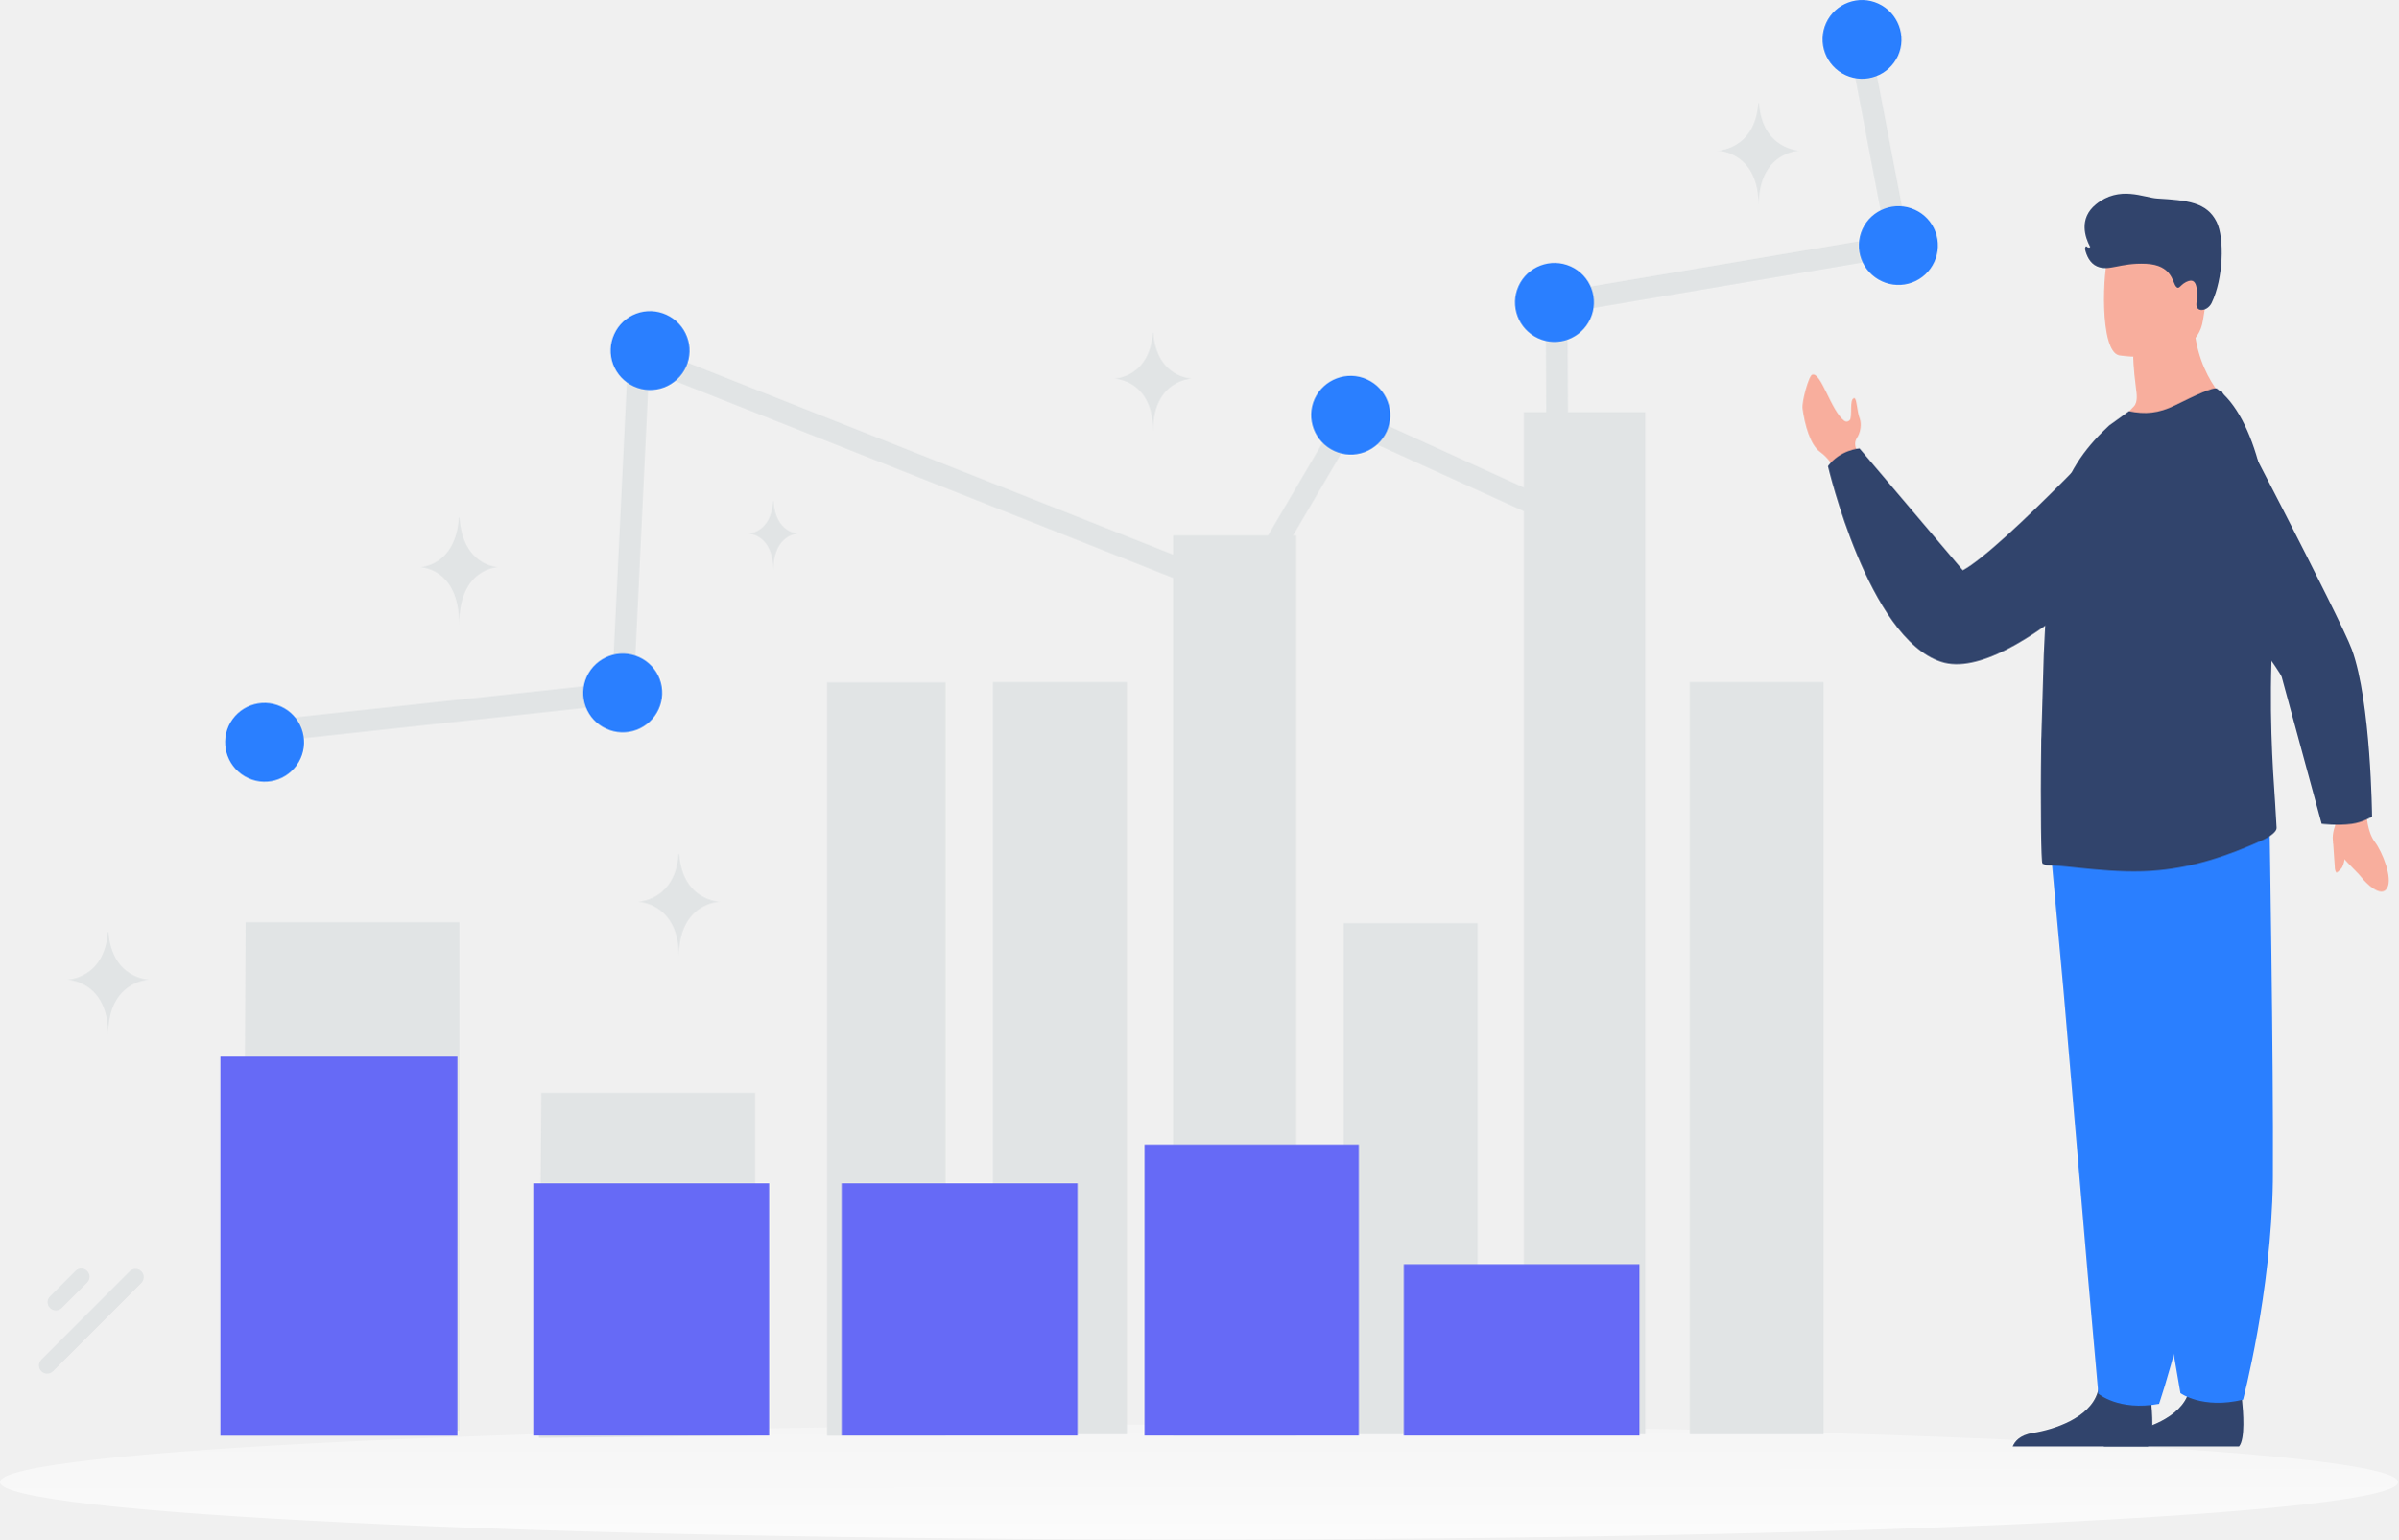
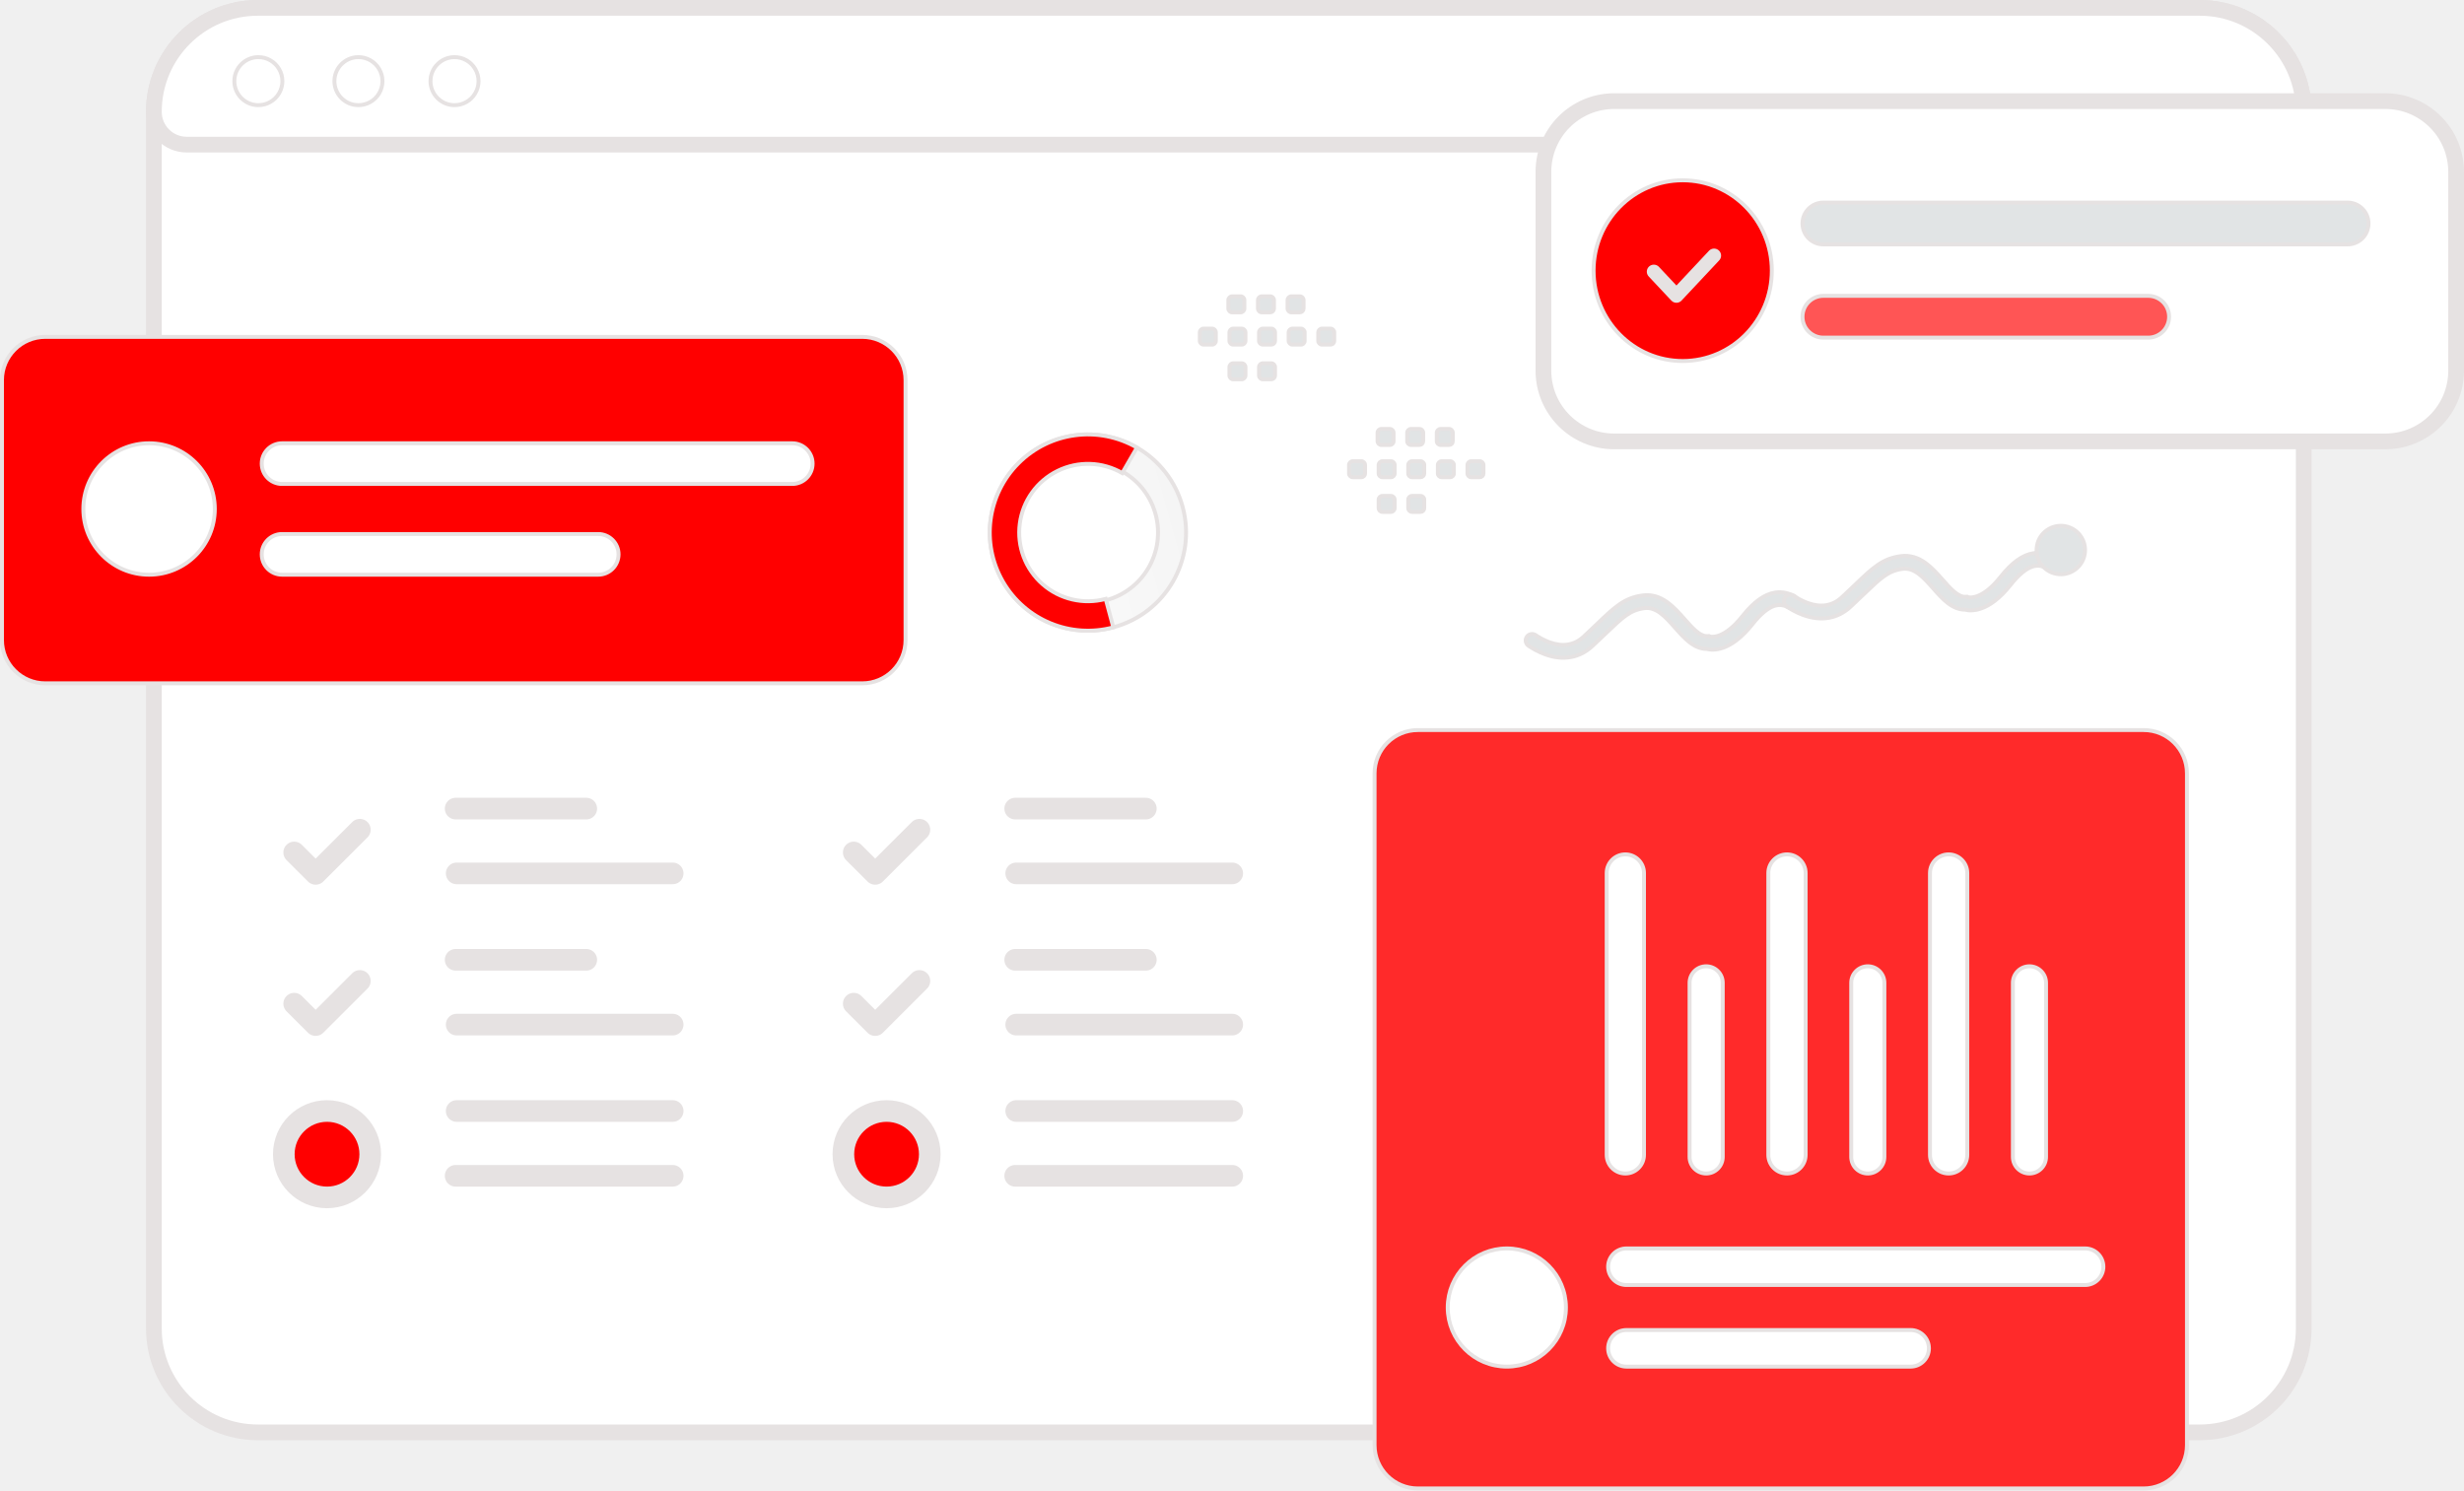
- <svg xmlns="http://www.w3.org/2000/svg" width="584.062" height="375.099" viewBox="0 0 154.533 99.245">
-   <defs>
-     <linearGradient id="A" x1="105.822" y1="187.316" x2="105.815" y2="167.693" gradientUnits="userSpaceOnUse">
-       <stop stop-color="#fff" />
-       <stop offset="1" stop-color="#eee" />
+ <svg xmlns="http://www.w3.org/2000/svg" width="626.5" height="379.012" fill="none" version="1.1" id="svg29219">
+   <style id="style29128">.B{stroke:#e6e2e2}.C{fill:#2a7fff}.D{fill:#e1e4e5}.E{stroke-linecap:round}.F{fill-rule:evenodd}.G{stroke-linejoin:round}</style>
+   <path fill="transparent" d="m -136.5,-121.347 h 900 v 600 h -900 z" id="path29130" />
+   <g fill="#ffffff" stroke-width="4" class="B" id="g29136" transform="translate(-136.5,-121.347)">
+     <path d="M 695.814,485.589 H 202.062 c -14.598,0 -26.437,-11.838 -26.437,-26.436 V 149.784 c 0,-14.598 11.839,-26.437 26.437,-26.437 h 493.752 c 14.599,0 26.437,11.839 26.437,26.437 v 309.369 c 0,14.598 -11.838,26.436 -26.437,26.436 z" id="path29132" />
+     <path d="m 722.251,149.784 a 8.34,8.34 0 0 1 -8.34,8.339 H 183.965 a 8.34,8.34 0 0 1 -8.34,-8.339 c 0,-14.598 11.839,-26.437 26.437,-26.437 h 493.752 c 14.599,0 26.437,11.839 26.437,26.437 z" id="path29134" />
+   </g>
+   <path d="m 65.615,26.742 a 6.107,6.107 0 1 0 0,-12.213 6.107,6.107 0 0 0 0,12.213 z m 25.445,0 a 6.107,6.107 0 1 0 0,-12.213 6.107,6.107 0 0 0 0,12.213 z m 24.428,0 a 6.107,6.107 0 1 0 0,-12.213 6.107,6.107 0 0 0 0,12.213 z" fill="#59f" class="B" id="path29138" style="fill:#ffffff" />
+   <rect x="0.5" y="85.666" width="229.744" height="88.106" rx="11.013" fill="#06f" class="B" id="rect29140" style="fill:#ff0000" />
+   <g fill="#ffffff" class="B" id="g29148" transform="translate(-136.5,-121.347)">
+     <rect x="203.051" y="234.07" width="140.06" height="10.345" rx="5.173" id="rect29142" />
+     <rect x="203.051" y="257.148" width="90.721" height="10.345" rx="5.173" id="rect29144" />
+     <circle cx="174.402" cy="250.782" r="16.712" id="circle29146" />
+   </g>
+   <rect x="349.5" y="185.653" width="206.559" height="192.859" rx="11.013" class="B C" id="rect29150" style="fill:#ff2a2a" />
+   <g fill="#ffffff" class="B" id="g29172" transform="translate(-136.5,-121.347)">
+     <rect x="545.385" y="438.821" width="125.925" height="9.301" rx="4.651" id="rect29152" />
+     <rect x="545.017" y="419.764" width="81.148" height="9.485" rx="4.742" transform="rotate(-90,545.017,419.764)" id="rect29154" />
+     <rect x="586.118" y="419.764" width="81.148" height="9.485" rx="4.742" transform="rotate(-90,586.118,419.764)" id="rect29156" />
+     <rect x="627.219" y="419.764" width="81.148" height="9.485" rx="4.742" transform="rotate(-90,627.219,419.764)" id="rect29158" />
+     <rect x="545.385" y="459.571" width="81.565" height="9.301" rx="4.651" id="rect29160" />
+     <rect x="566.094" y="419.764" width="52.694" height="8.431" rx="4.215" transform="rotate(-90,566.094,419.764)" id="rect29162" />
+     <rect x="607.195" y="419.764" width="52.694" height="8.431" rx="4.215" transform="rotate(-90,607.195,419.764)" id="rect29164" />
+     <rect x="648.296" y="419.764" width="52.694" height="8.431" rx="4.215" transform="rotate(-90,648.296,419.764)" id="rect29166" />
+     <circle cx="519.628" cy="453.846" r="15.025" id="circle29168" />
+     <rect x="528.933" y="147.064" width="232.067" height="86.531" rx="18" stroke-width="4" id="rect29170" />
+   </g>
+   <rect x="458.302" y="51.519" width="143.915" height="10.63" rx="5.315" class="B D" id="rect29174" />
+   <rect x="458.302" y="75.233" width="93.218" height="10.63" rx="5.315" class="B C" id="rect29176" style="fill:#ff5555" />
+   <path d="m 427.845,91.804 c -12.513,0 -22.658,-10.289 -22.658,-22.978 0,-12.689 10.145,-22.977 22.658,-22.977 12.513,0 22.658,10.288 22.658,22.977 0,12.689 -10.145,22.978 -22.658,22.978 z" fill="#0055d4" class="B F" id="path29178" style="fill:#ff0000" />
+   <path d="m 435.823,64.997 -9.571,10.212 -5.747,-6.126" stroke-width="3.568" class="B E G" id="path29180" />
+   <g class="D B" id="g29186" transform="translate(-136.5,-121.347)">
+     <path d="m 529.283,287.709 c -1.706,-0.629 -3.152,-1.477 -4.149,-2.15 a 1.626,1.626 0 0 1 -0.316,-2.415 1.63,1.63 0 0 1 2.142,-0.283 c 0.826,0.556 2.038,1.272 3.45,1.792 l 0.158,0.058 c 3.363,1.191 6.254,0.7 8.591,-1.46 l 3.444,-3.257 c 4.447,-4.265 6.897,-6.614 11.576,-7.227 4.773,-0.625 7.908,2.927 10.674,6.062 1.985,2.249 3.861,4.373 5.782,4.281 l 0.42,-0.02 0.253,0.128 c 0.327,0.083 3.56,0.713 8.201,-5.15 2.908,-3.675 5.66,-5.652 8.414,-6.042 1.835,-0.261 3.398,0.202 4.743,0.887 a 1.622,1.622 0 0 1 0.623,2.344 1.614,1.614 0 0 1 -2.09,0.543 c -1.988,-1.041 -4.71,-1.3 -9.134,4.289 -5.651,7.139 -10.196,6.654 -11.581,6.282 -3.324,-0.008 -5.736,-2.742 -8.072,-5.388 -2.444,-2.769 -4.753,-5.386 -7.807,-4.985 -3.619,0.474 -5.539,2.314 -9.745,6.347 a 247.946,247.946 0 0 1 -3.487,3.298 c -3.276,3.027 -7.421,3.754 -11.99,2.103 -0.034,-0.014 -0.067,-0.025 -0.1,-0.037 z" id="path29182" />
+     <path d="m 594.92,277.714 c -1.706,-0.629 -3.152,-1.477 -4.149,-2.151 a 1.625,1.625 0 0 1 -0.316,-2.414 1.63,1.63 0 0 1 2.142,-0.284 c 0.826,0.557 2.038,1.273 3.45,1.793 l 0.158,0.058 c 3.363,1.191 6.254,0.7 8.591,-1.46 l 3.444,-3.257 c 4.447,-4.265 6.897,-6.614 11.576,-7.227 4.773,-0.625 7.908,2.927 10.674,6.062 1.985,2.249 3.861,4.373 5.782,4.281 l 0.42,-0.02 0.253,0.128 c 0.327,0.083 3.56,0.713 8.201,-5.15 2.908,-3.675 5.66,-5.652 8.414,-6.043 1.835,-0.26 3.398,0.203 4.743,0.888 a 1.622,1.622 0 0 1 0.623,2.344 1.614,1.614 0 0 1 -2.09,0.543 c -1.988,-1.041 -4.71,-1.3 -9.134,4.289 -5.651,7.139 -10.196,6.654 -11.581,6.282 -3.324,-0.009 -5.736,-2.742 -8.072,-5.388 -2.444,-2.77 -4.753,-5.386 -7.807,-4.986 -3.619,0.474 -5.539,2.315 -9.745,6.348 a 253.597,253.597 0 0 1 -3.487,3.298 c -3.276,3.027 -7.421,3.754 -11.99,2.103 -0.034,-0.014 -0.067,-0.025 -0.1,-0.037 z" id="path29184" />
+   </g>
+   <path d="M 91.499,210.995 80.26,222.223 74.8,216.779 m 41.05,-11.157 h 33.216 m -32.957,16.479 h 54.93 m -79.54,27.346 -11.239,11.228 -5.46,-5.444 m 41.05,-11.157 h 33.216 m -32.957,16.479 h 54.93 m 0,38.451 H 115.85 m 55.189,-16.479 h -54.93" class="E" id="path29188" style="stroke:#e6e2e2;stroke-width:5.5;stroke-linejoin:round" />
+   <path d="M 83.149,304.498 A 10.99,10.99 0 0 0 94.136,293.512 10.99,10.99 0 0 0 83.149,282.526 10.99,10.99 0 0 0 72.163,293.512 10.99,10.99 0 0 0 83.149,304.498 Z" fill="#0066ff" id="path29190" style="fill:#ff0000;stroke:#e6e2e2;stroke-width:5.5;stroke-linejoin:round" />
+   <path d="m 233.772,210.995 -11.239,11.228 -5.46,-5.444 m 41.049,-11.157 h 33.217 m -32.958,16.479 h 54.931 m -79.54,27.346 -11.239,11.228 -5.46,-5.444 m 41.049,-11.157 h 33.217 m -32.958,16.479 h 54.931 m -0.001,38.451 h -55.189 m 55.19,-16.479 h -54.931" class="E" id="path29192" style="stroke:#e6e2e2;stroke-width:5.5;stroke-linejoin:round" />
+   <path d="m 225.422,304.498 a 10.99,10.99 0 0 0 10.986,-10.986 10.99,10.99 0 0 0 -10.986,-10.986 10.99,10.99 0 0 0 -10.986,10.986 10.99,10.99 0 0 0 10.986,10.986 z" class="C" id="path29194" style="fill:#ff0000;stroke:#e6e2e2;stroke-width:5.5;stroke-linejoin:round" />
+   <g class="D B" id="g29202" transform="translate(-136.5,-121.347)">
+     <circle cx="660.489" cy="261.218" r="6.16" transform="rotate(10.422,660.489,261.218)" id="circle29198" />
+     <path d="m 512.74,242.705 h -2.171 a 0.948,0.948 0 0 1 -0.947,-0.947 v -2.171 a 0.95,0.95 0 0 1 0.947,-0.947 h 2.171 a 0.95,0.95 0 0 1 0.947,0.947 v 2.171 a 0.944,0.944 0 0 1 -0.947,0.947 z m -7.526,0 h -2.171 a 0.95,0.95 0 0 1 -0.947,-0.947 v -2.171 a 0.95,0.95 0 0 1 0.947,-0.947 h 2.171 a 0.95,0.95 0 0 1 0.947,0.947 v 2.171 a 0.95,0.95 0 0 1 -0.947,0.947 z m -7.531,0 h -2.17 a 0.951,0.951 0 0 1 -0.948,-0.947 v -2.171 a 0.95,0.95 0 0 1 0.948,-0.947 h 2.17 a 0.95,0.95 0 0 1 0.948,0.947 v 2.171 a 0.946,0.946 0 0 1 -0.948,0.947 z m -7.526,0 h -2.17 a 0.951,0.951 0 0 1 -0.948,-0.947 v -2.171 a 0.95,0.95 0 0 1 0.948,-0.947 h 2.17 c 0.525,0 0.952,0.427 0.952,0.947 v 2.171 a 0.957,0.957 0 0 1 -0.952,0.947 z m -7.526,0 h -2.171 a 0.952,0.952 0 0 1 -0.952,-0.947 v -2.171 a 0.95,0.95 0 0 1 0.952,-0.947 h 2.171 a 0.95,0.95 0 0 1 0.947,0.947 v 2.171 a 0.95,0.95 0 0 1 -0.947,0.947 z m 22.307,-8.207 h -2.17 a 0.951,0.951 0 0 1 -0.948,-0.947 v -2.175 a 0.95,0.95 0 0 1 0.948,-0.948 h 2.17 a 0.95,0.95 0 0 1 0.948,0.948 v 2.17 a 0.947,0.947 0 0 1 -0.948,0.952 z m -7.526,0 h -2.171 a 0.95,0.95 0 0 1 -0.947,-0.947 v -2.175 a 0.95,0.95 0 0 1 0.947,-0.948 h 2.171 a 0.95,0.95 0 0 1 0.948,0.948 v 2.17 a 0.947,0.947 0 0 1 -0.948,0.952 z m -7.526,0 h -2.171 a 0.952,0.952 0 0 1 -0.952,-0.947 v -2.175 c 0,-0.521 0.427,-0.948 0.952,-0.948 h 2.171 a 0.95,0.95 0 0 1 0.947,0.948 v 2.17 a 0.952,0.952 0 0 1 -0.947,0.952 z m 7.797,17.024 h -2.17 a 0.951,0.951 0 0 1 -0.948,-0.948 v -2.17 a 0.95,0.95 0 0 1 0.948,-0.948 h 2.17 a 0.95,0.95 0 0 1 0.948,0.948 v 2.17 a 0.946,0.946 0 0 1 -0.948,0.948 z m -7.526,0 h -2.17 a 0.951,0.951 0 0 1 -0.948,-0.948 v -2.17 a 0.95,0.95 0 0 1 0.948,-0.948 h 2.17 c 0.525,0 0.952,0.427 0.952,0.948 v 2.17 a 0.957,0.957 0 0 1 -0.952,0.948 z m -15.356,-42.541 h -2.171 a 0.948,0.948 0 0 1 -0.947,-0.947 v -2.171 a 0.95,0.95 0 0 1 0.947,-0.947 h 2.171 a 0.95,0.95 0 0 1 0.947,0.947 v 2.171 a 0.944,0.944 0 0 1 -0.947,0.947 z m -7.526,0 h -2.171 a 0.952,0.952 0 0 1 -0.948,-0.947 v -2.171 a 0.95,0.95 0 0 1 0.948,-0.947 h 2.171 a 0.95,0.95 0 0 1 0.947,0.947 v 2.171 a 0.95,0.95 0 0 1 -0.947,0.947 z m -7.531,0 h -2.171 a 0.95,0.95 0 0 1 -0.947,-0.947 v -2.171 a 0.95,0.95 0 0 1 0.947,-0.947 h 2.171 a 0.95,0.95 0 0 1 0.948,0.947 v 2.171 a 0.946,0.946 0 0 1 -0.948,0.947 z m -7.526,0 h -2.171 a 0.95,0.95 0 0 1 -0.947,-0.947 v -2.171 a 0.95,0.95 0 0 1 0.947,-0.947 h 2.171 c 0.525,0 0.952,0.427 0.952,0.947 v 2.171 a 0.958,0.958 0 0 1 -0.952,0.947 z m -7.526,0 h -2.171 a 0.952,0.952 0 0 1 -0.952,-0.947 v -2.171 a 0.95,0.95 0 0 1 0.952,-0.947 h 2.171 a 0.95,0.95 0 0 1 0.947,0.947 v 2.171 a 0.95,0.95 0 0 1 -0.947,0.947 z m 22.307,-8.207 h -2.171 a 0.95,0.95 0 0 1 -0.947,-0.947 v -2.175 a 0.95,0.95 0 0 1 0.947,-0.948 h 2.171 a 0.95,0.95 0 0 1 0.947,0.948 v 2.17 a 0.946,0.946 0 0 1 -0.947,0.952 z m -7.526,0 h -2.171 a 0.95,0.95 0 0 1 -0.947,-0.947 v -2.175 a 0.95,0.95 0 0 1 0.947,-0.948 h 2.171 a 0.95,0.95 0 0 1 0.947,0.948 v 2.17 a 0.946,0.946 0 0 1 -0.947,0.952 z m -7.526,0 h -2.171 a 0.952,0.952 0 0 1 -0.952,-0.947 v -2.175 c 0,-0.521 0.427,-0.948 0.952,-0.948 h 2.171 a 0.95,0.95 0 0 1 0.947,0.948 v 2.17 a 0.952,0.952 0 0 1 -0.947,0.952 z m 7.797,17.024 h -2.171 a 0.952,0.952 0 0 1 -0.947,-0.948 v -2.171 a 0.95,0.95 0 0 1 0.947,-0.947 h 2.171 a 0.95,0.95 0 0 1 0.948,0.947 v 2.171 a 0.947,0.947 0 0 1 -0.948,0.948 z m -7.526,0 h -2.171 A 0.952,0.952 0 0 1 449.1,216.85 v -2.171 a 0.95,0.95 0 0 1 0.947,-0.947 h 2.171 c 0.525,0 0.952,0.427 0.952,0.947 v 2.171 a 0.96,0.96 0 0 1 -0.952,0.948 z" class="F" id="path29200" />
+   </g>
+   <g transform="rotate(75,423.9352,107.1564)" class="B" id="g29208">
+     <circle cx="413.114" cy="256.775" r="24.954" fill="url(#A)" id="circle29204" style="fill:url(#A)" />
+     <circle cx="413.114" cy="256.775" fill="#ffffff" r="17.824" id="circle29206" />
+   </g>
+   <path d="m 283.073,159.532 a 24.954,24.954 0 1 1 6.018,-45.715 l -3.743,6.484 a 17.456,17.456 0 0 0 -16.459,-0.539 17.465,17.465 0 0 0 -3.792,28.799 17.475,17.475 0 0 0 16.038,3.74 z" class="B C" id="path29210" style="fill:#ff0000" />
+   <defs id="defs29217">
+     <linearGradient id="A" x1="414.179" y1="309.71" x2="412.64" y2="177.53" gradientUnits="userSpaceOnUse">
+       <stop stop-color="#fff" id="stop29212" />
+       <stop offset="1" stop-color="#eee" id="stop29214" />
    </linearGradient>
  </defs>
-   <g transform="translate(-25.26 -83.918)">
-     <path d="M102.527 183.163c42.673 0 77.267-1.658 77.267-3.704s-34.593-3.704-77.267-3.704-77.267 1.658-77.267 3.704 34.593 3.704 77.267 3.704z" fill="url(#A)" />
-     <path d="M148.42 100.31l-22.146 3.745.062 14.122-13.893-6.308-6.623 11.273-.548-.224-38.193-15.105-1.021 21.4-23.752 2.563-.149-1.394 22.557-2.426 1.071-22.159 39.45 15.602 6.647-11.322 13.046 5.935-.062-13.139 21.91-3.695-2.378-12.454 1.369-.261z" fill="#e1e4e5" />
-     <path d="M68.2 104.205c1.282.585 1.843 2.09 1.27 3.359a2.54 2.54 0 0 1-3.373 1.257 2.53 2.53 0 0 1-1.257-3.359 2.528 2.528 0 0 1 3.361-1.257zm-1.755 22.072a2.53 2.53 0 0 1 1.257 3.359 2.54 2.54 0 0 1-3.373 1.257 2.53 2.53 0 0 1-1.258-3.359c.585-1.269 2.092-1.841 3.374-1.257zm40.558-7.241a2.53 2.53 0 0 1 1.257 3.359c-.585 1.281-2.092 1.841-3.361 1.257a2.53 2.53 0 0 1-1.257-3.359c.573-1.281 2.079-1.841 3.361-1.257zm6.349-10.663c1.282.585 1.843 2.09 1.27 3.359a2.542 2.542 0 0 1-3.374 1.257c-1.282-.585-1.843-2.09-1.27-3.359.585-1.269 2.091-1.841 3.373-1.257zm13.134-7.278a2.54 2.54 0 0 1 1.257 3.372c-.585 1.281-2.092 1.841-3.361 1.257a2.53 2.53 0 0 1 2.104-4.628zm22.171-3.658a2.53 2.53 0 0 1 1.257 3.359 2.542 2.542 0 0 1-3.374 1.257 2.54 2.54 0 0 1-1.257-3.372c.585-1.269 2.091-1.829 3.374-1.244zm-2.353-13.288c1.27.585 1.843 2.09 1.27 3.359a2.54 2.54 0 1 1-4.631-2.115 2.54 2.54 0 0 1 3.361-1.244zM43.365 129.462c1.27.572 1.842 2.09 1.257 3.359-.585 1.282-2.092 1.841-3.361 1.257-1.282-.585-1.842-2.09-1.27-3.359.585-1.281 2.091-1.841 3.374-1.256z" fill="#2a7fff" />
-     <path d="M79.088 175.94v-47.508h6.578v47.508zm10.69-.094v-47.428h7.569v47.428zm11.607.094v-56.977h6.883v56.977zm10.996-.094v-31.888h7.569v31.888zm11.607 0v-64.834h6.772v64.834zm10.691 0v-47.428h7.569v47.428zm-61.285-20.952v21.044l-12.88.138.154-21.182zm-19.062-10.998v31.724l-12.877.205.157-31.929z" fill="#e1e4e5" stroke="#e1e4e5" stroke-width="1.058" />
-     <path d="M94.695 160.2h-15.2v16.262h15.2zm-19.874 0h-15.2v16.262h15.2zm-20.087-8.167H39.461v24.436h15.272zm58.087 5.666H99.015v18.763h13.806zm18.088 7.714h-15.187v11.048h15.187z" fill="#666af6" />
-     <g fill="#f8ae9d">
-       <path d="M141.421 110.249c.138 1.062.506 2.343 1.101 2.777.675.494.884 1.018.884 1.018l.687-.212.821-.253-.004-.223a6.058 6.058 0 0 0-.044-.55s-.156-.336.063-.664.32-.886.166-1.277-.185-1.273-.331-1.28c-.352-.02-.111 1.239-.305 1.416-.175.162-.324.058-.351.036l-.005-.004c-.852-.637-1.483-3.152-2.062-2.966-.216.069-.678 1.729-.619 2.182zm34.649 26.137s-.728 1.259-.402 1.985 1.453 1.695 1.744 2.075 1.274 1.382 1.67.737-.303-2.355-.789-3-.53-1.756-.53-1.756z" />
-       <path d="M175.605 138.162l.121 1.758c.066.371.132.258.386.008s.251-.975.346-1.023-.853-.743-.853-.743z" />
-     </g>
-     <g fill="#31446c">
-       <path d="M162.877 110.097s-8.488 9.149-11.13 10.583l-6.657-7.858s-1.25.088-2.032 1.141c0 0 2.583 11.083 7.295 12.618s14.32-9.256 14.32-9.256zm-7.914 67.064h8.716c.419-.494.265-2.316.202-2.912l-.022-.189s-2.976-2.298-3.385-.538a2.042 2.042 0 0 1-.044.163c-.515 1.646-2.825 2.394-4.159 2.603-.868.135-1.189.57-1.308.874z" />
-       <path d="M160.831 177.162h8.716c.419-.494.264-2.316.202-2.912l-.022-.189s-2.976-2.298-3.385-.538a1.937 1.937 0 0 1-.044.163c-.515 1.646-2.825 2.394-4.158 2.603-.868.135-1.189.57-1.308.874z" />
-     </g>
-     <g fill="#2a7fff">
-       <path d="M157.344 137.972l.907 9.931 1.546 18.123.686 7.735s1.303 1.131 3.911.654c0 0 2.324-6.795 2.988-13.984l.031-.355 1.577-22.73z" />
-       <path d="M159.708 138.281l1.719 9.833 3.027 17.951 1.319 7.66s1.417 1.049 4.034.42c0 0 1.821-6.901 1.92-14.098l.002-.355c.042-7.322-.217-22.72-.217-22.72z" />
-     </g>
-     <g fill="#f8ae9d">
-       <path d="M161.058 111.745c2.995.946 7.938-1.721 7.938-1.721s-2.521-1.959-2.377-6.269l-2.316 1.867-1.573 1.267s.006.748.178 2.057c.046.344.129.882-.129 1.158-1.003 1.07-1.721 1.64-1.721 1.64z" />
-       <path d="M161.814 106.819s4.948.822 5.412-2.267 1.416-5.064-1.724-5.719-3.933.43-4.338 1.424-.625 6.269.649 6.562z" />
-     </g>
-     <g fill="#31446c">
-       <path d="M156.877 139.571c.09.075.195.12.315.12 1.125-.015 4.405.61 7.181.325 2.339-.225 4.411-.918 6.635-1.914.296-.133.975-.496.96-.826l-.091-1.546c-.158-2.296-.431-6.244-.164-10.799.048-.848.074-1.689.077-2.518.023-6.174-1.201-11.604-3.662-13.442-.211-.15-1.5.48-2.686 1.064-1.095.541-1.954.597-2.989.388l-1.271.917c-1.26 1.17-2.64 2.761-3.241 5.175-.51 2.056-.81 5.761-.975 9.601l-.151 5.16v.059c-.014.165-.014.346-.014.51-.06 4.277 0 7.667.075 7.727z" />
-       <path d="M176.812 137.027c-.939.128-1.941-.004-1.941-.004l-2.575-9.474c-.31-.798-7.611-10.459-7.611-10.459l3.735-7.979s7.655 14.643 8.4 16.682c1.232 3.368 1.299 10.765 1.299 10.765s-.57.369-1.308.469zm-9.03-33.582c-.269.557-1.05.639-.978.025.082-.699.081-1.613-.487-1.444s-.597.625-.831.36-.237-1.385-1.93-1.464-2.38.511-3.166.165c-.471-.207-.675-.717-.763-1.093-.025-.107.053-.255.124-.172s.236.074.188-.018c-.298-.566-.744-1.8.392-2.72 1.52-1.231 3.07-.425 3.949-.372 1.938.117 3.19.233 3.822 1.507.524 1.056.434 3.666-.32 5.227z" />
-     </g>
-     <g fill="#e1e4e5">
-       <path d="M99.546 105.375h.037c.216 2.904 2.496 2.948 2.496 2.948s-2.514.047-2.514 3.402c0-3.355-2.514-3.402-2.514-3.402s2.279-.044 2.495-2.948zm-24.467 10.848h.023c.137 2.057 1.576 2.088 1.576 2.088s-1.588.033-1.588 2.41c0-2.376-1.588-2.41-1.588-2.41s1.439-.031 1.576-2.088zm-6.093 22.754h.039c.228 3.025 2.627 3.071 2.627 3.071s-2.646.048-2.646 3.543c0-3.495-2.646-3.543-2.646-3.543s2.398-.047 2.626-3.071zm-36.777 5.027h.039c.228 3.025 2.627 3.071 2.627 3.071s-2.646.048-2.646 3.543c0-3.495-2.646-3.543-2.646-3.543s2.398-.047 2.626-3.071zm22.623-26.723h.036c.216 3.146 2.496 3.194 2.496 3.194s-2.514.05-2.514 3.685c0-3.635-2.514-3.685-2.514-3.685s2.279-.048 2.495-3.194zm83.74-26.723h.039c.228 3.025 2.627 3.071 2.627 3.071s-2.646.048-2.646 3.543c0-3.495-2.646-3.543-2.646-3.543s2.398-.047 2.626-3.071z" />
-       <g transform="rotate(135)">
-         <rect x="92.99" y="-142.12" width="9.108" height="1.061" rx=".53" />
-         <rect x="95.442" y="-139.633" width="3.382" height="1.061" rx=".53" />
-       </g>
-     </g>
-   </g>
</svg>
